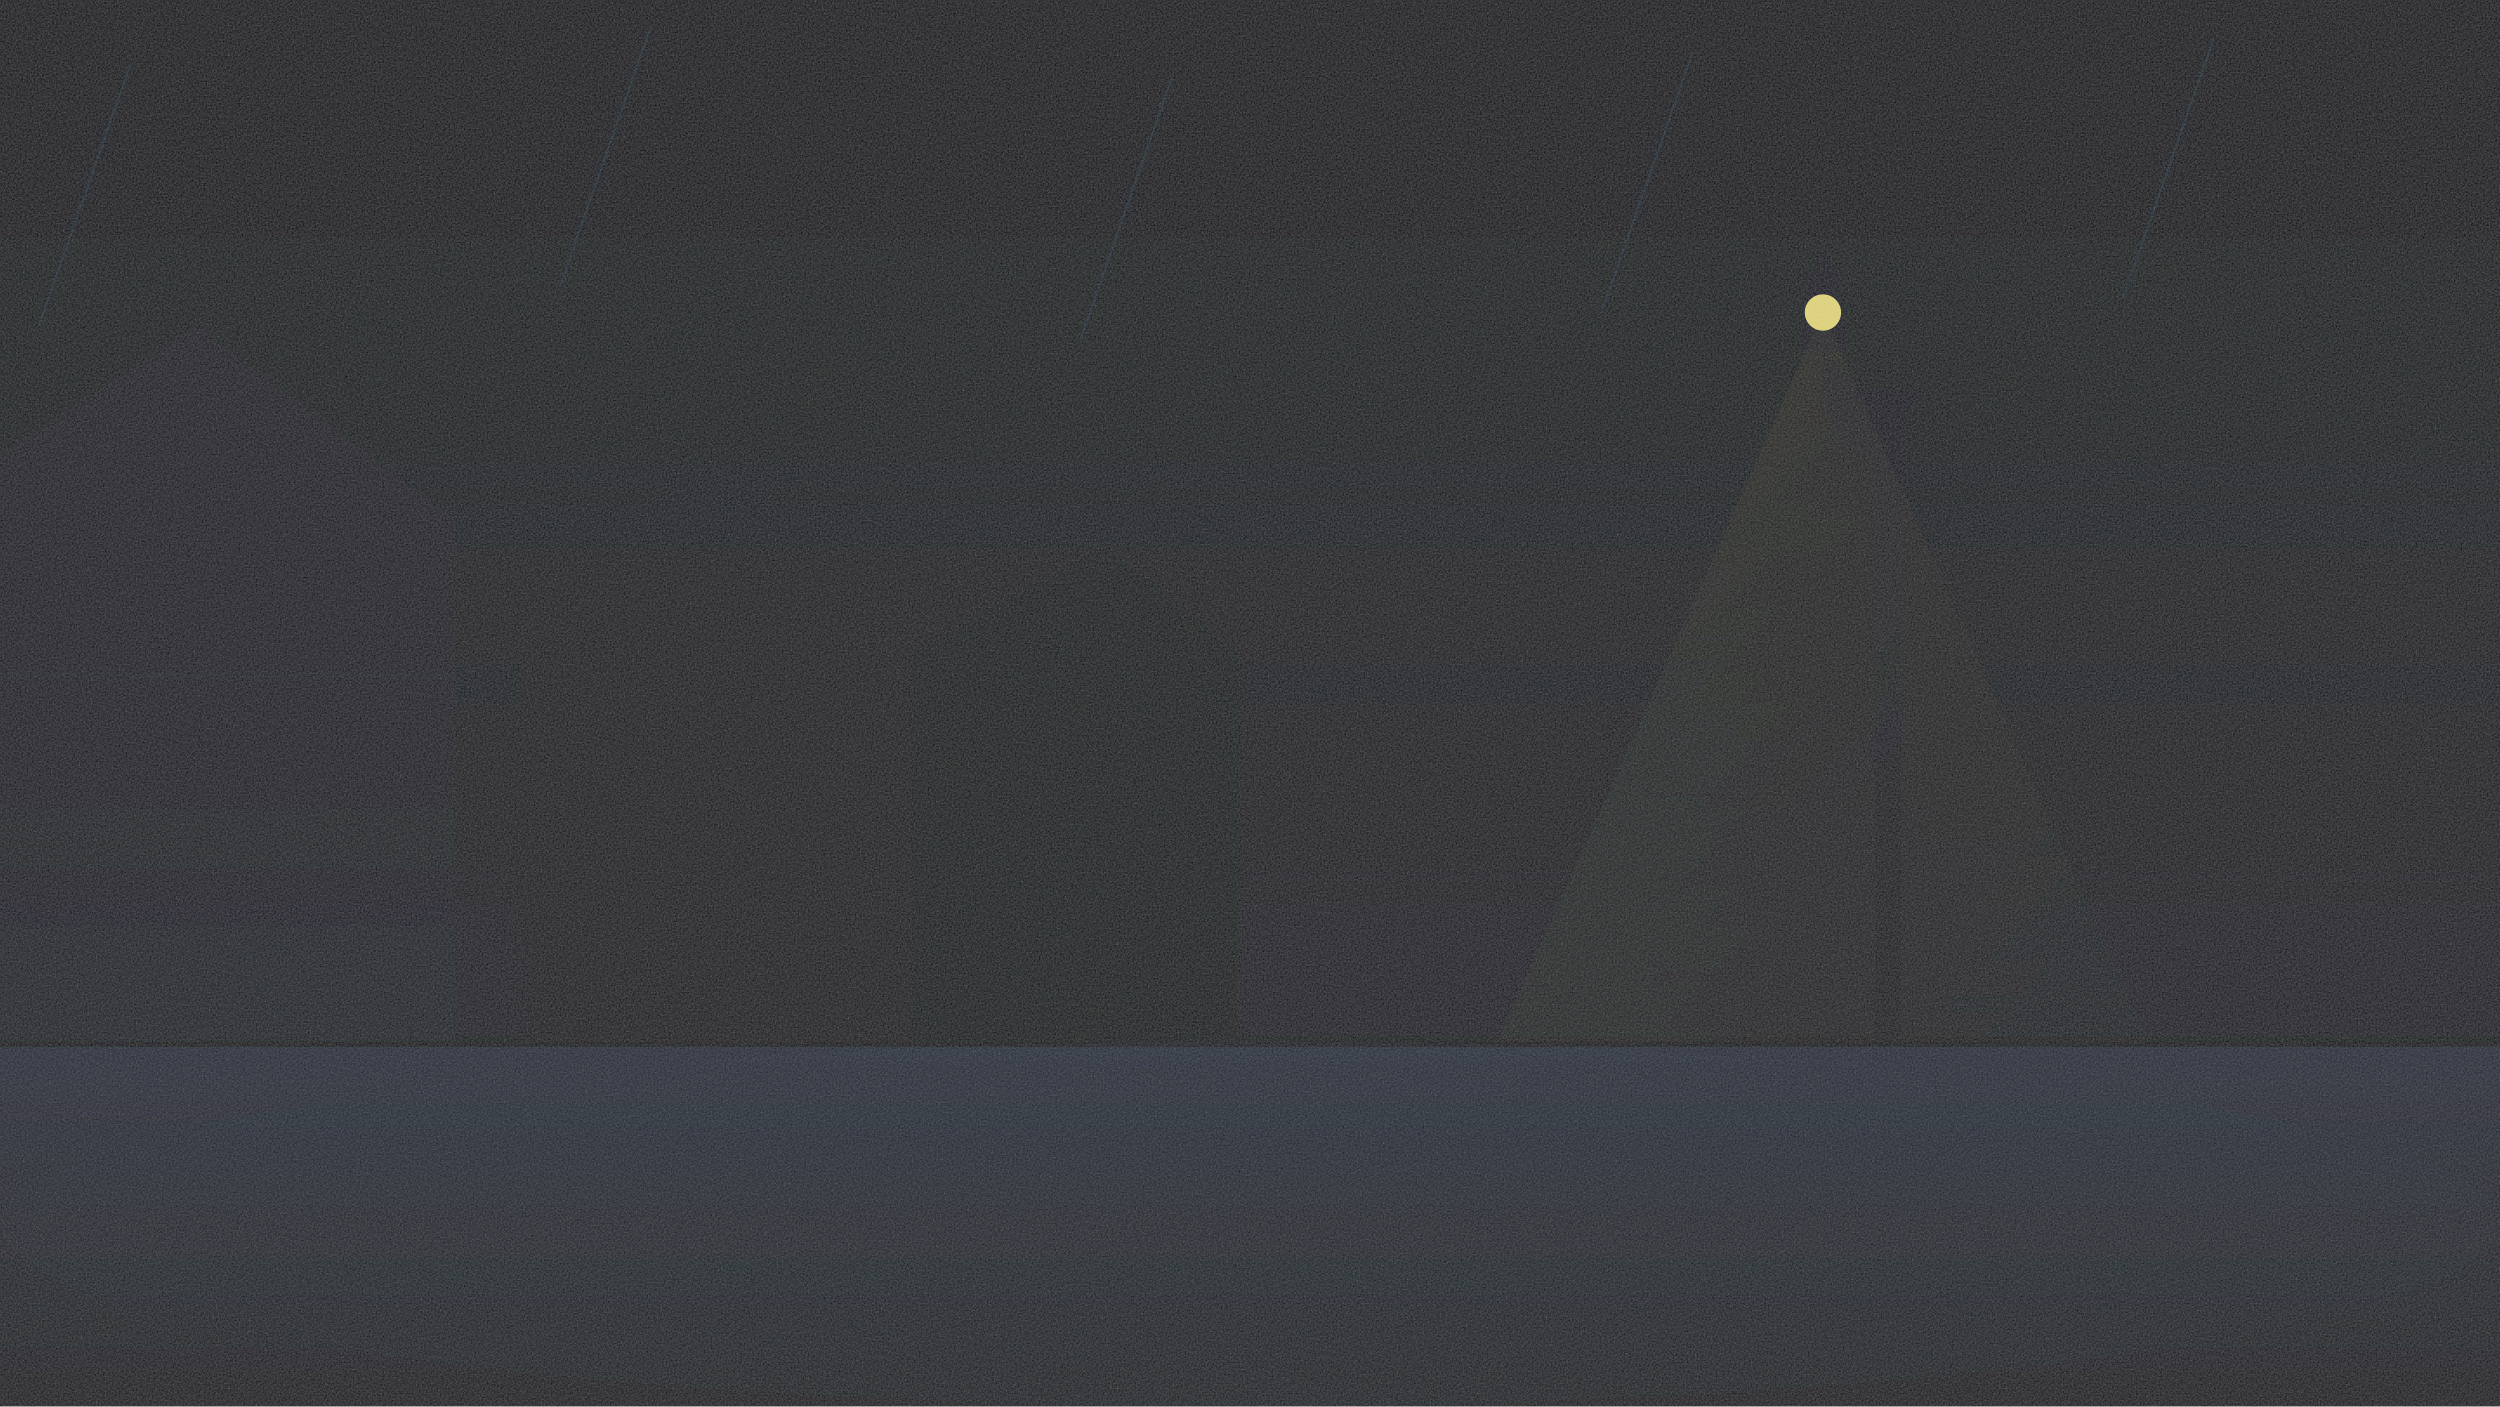
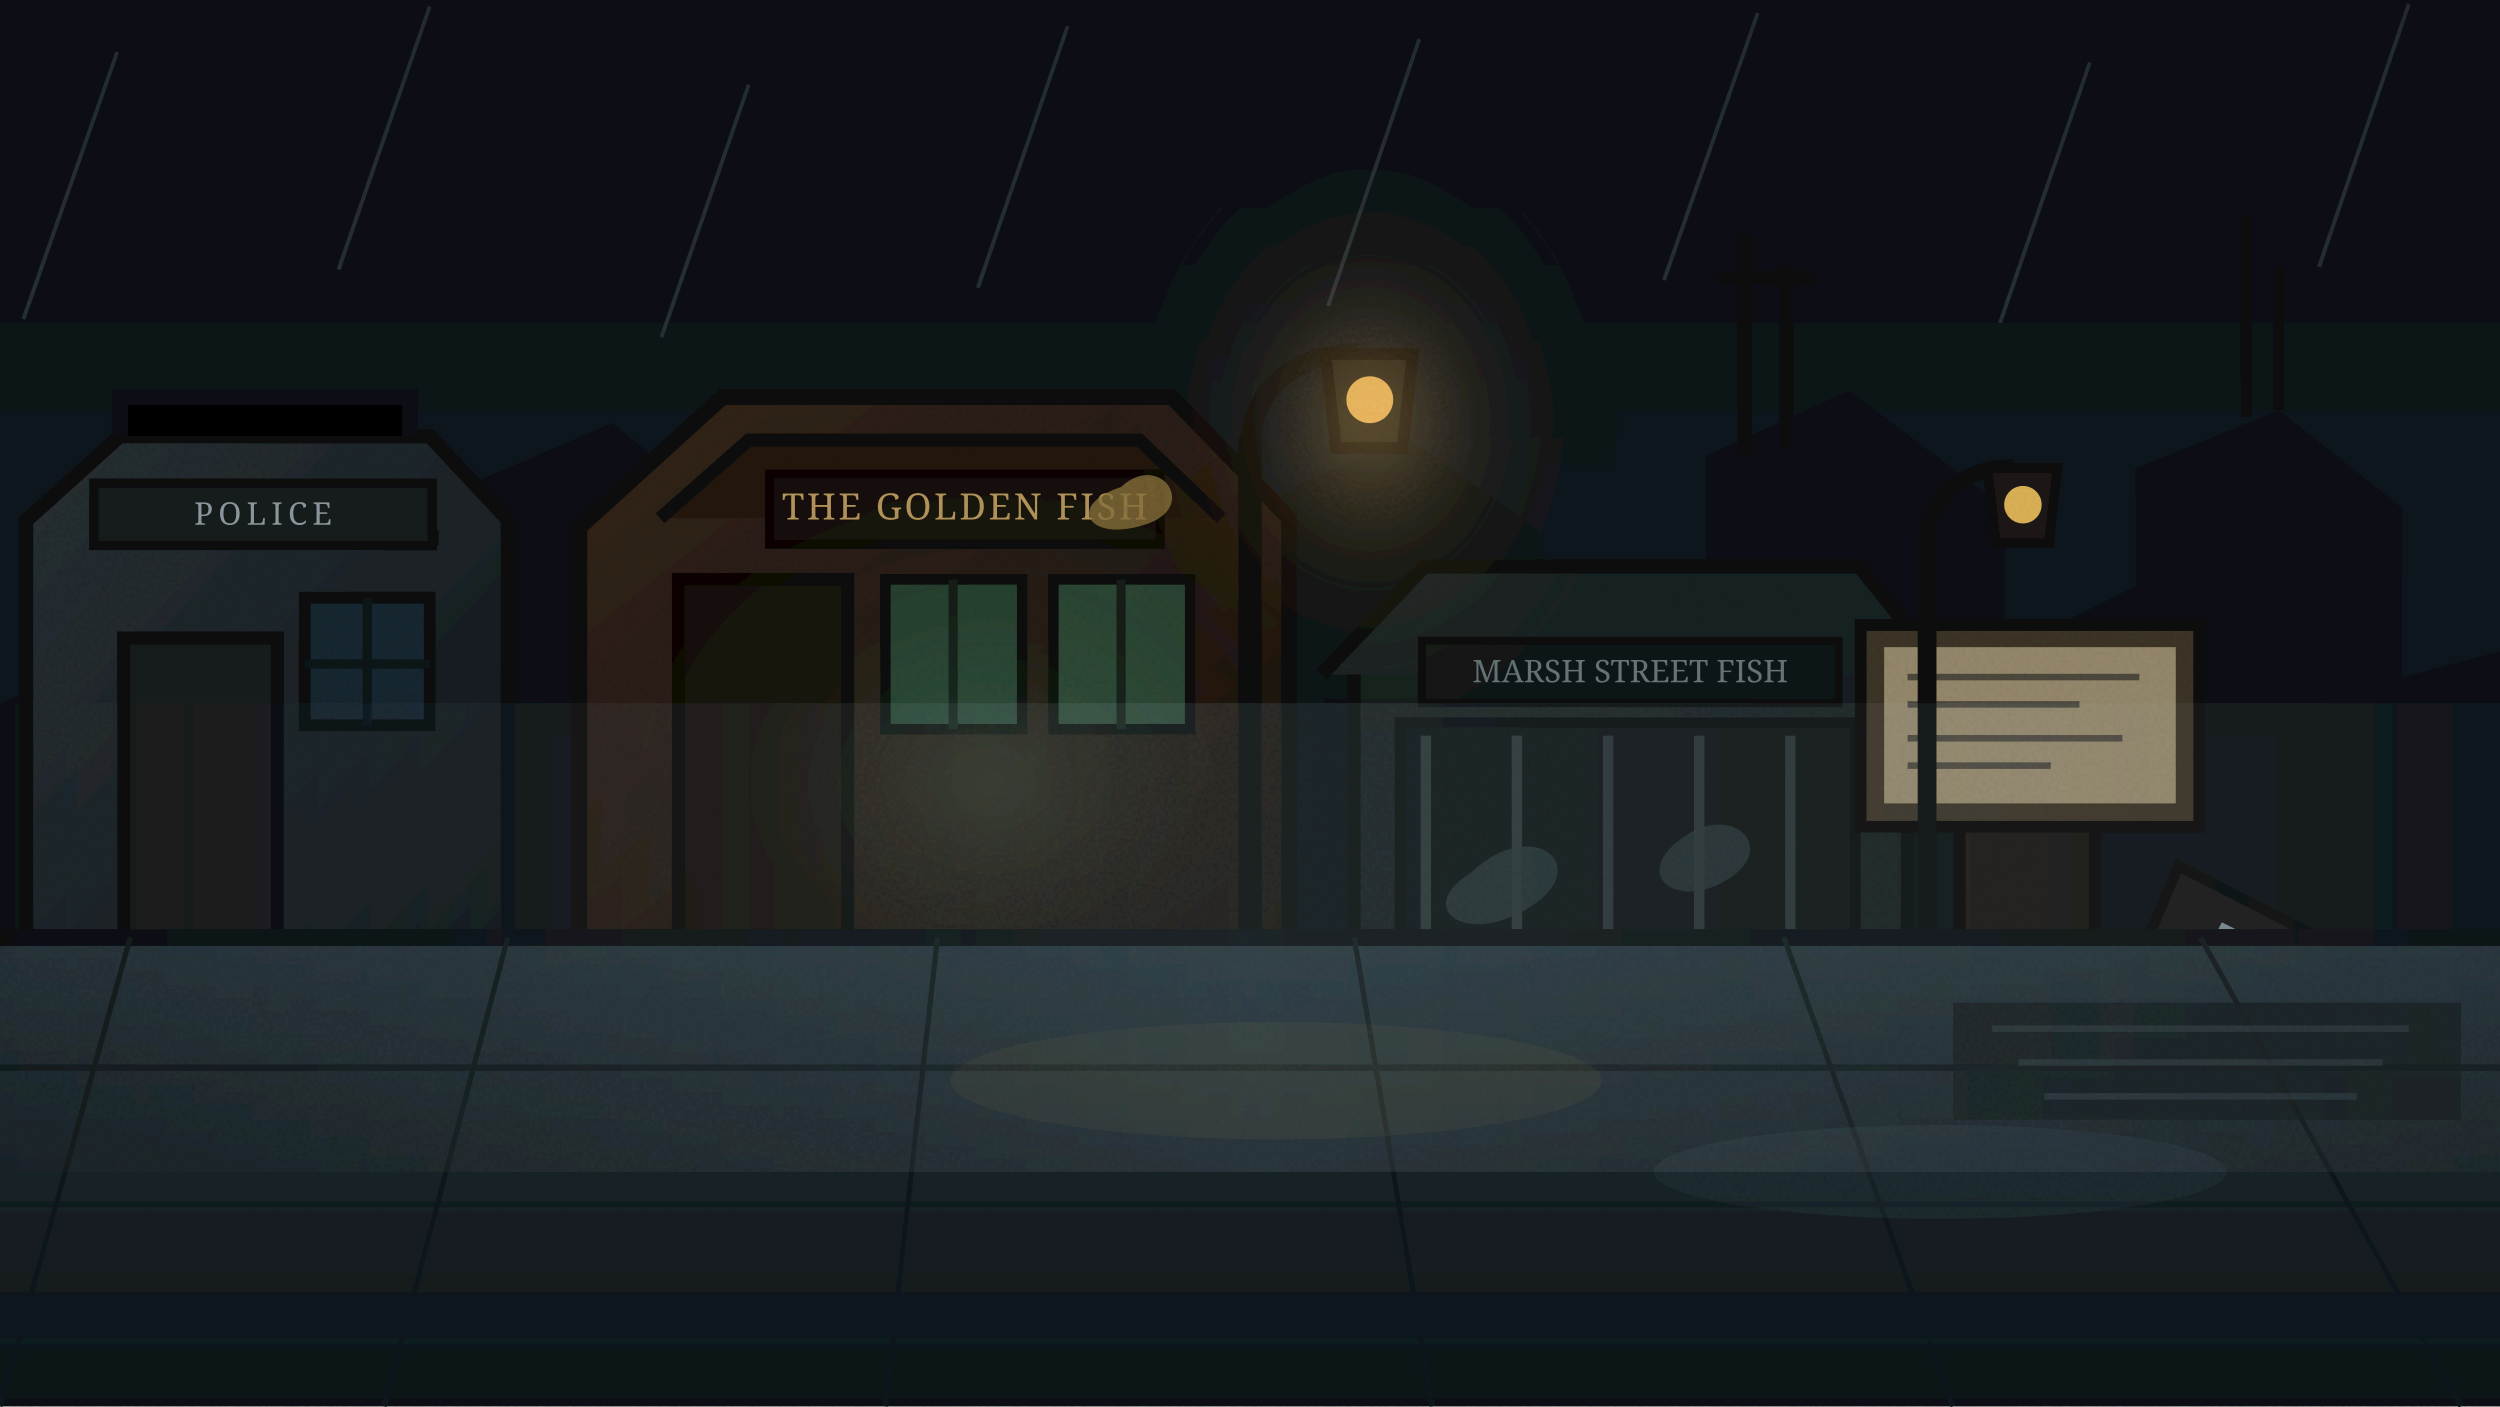
<svg xmlns="http://www.w3.org/2000/svg" viewBox="0 0 1920 1080" width="1920" height="1080">
  <defs>
-     <filter id="gritty-noise">
-       <feTurbulence type="fractalNoise" baseFrequency="0.75" numOctaves="4" result="noise" />
-       <feColorMatrix type="matrix" values="         0.21 0.21 0.21 0 0         0.21 0.21 0.21 0 0         0.21 0.21 0.21 0 0         0    0    0    0.24 0" in="noise" result="coloredNoise" />
-       <feComposite operator="over" in="coloredNoise" in2="SourceGraphic" />
+     <linearGradient id="sky" x1="0" y1="0" x2="0" y2="1">
+       <stop stop-color="#070c12" />
+       <stop offset=".62" stop-color="#101b22" />
+       <stop offset="1" stop-color="#17242a" />
+     </linearGradient>
+     <linearGradient id="stone" x1="0" y1="0" x2="0" y2="1">
+       <stop stop-color="#26343a" />
+       <stop offset="1" stop-color="#0b1115" />
+     </linearGradient>
+     <linearGradient id="station" x1="0" y1="0" x2="1" y2="1">
+       <stop stop-color="#273136" />
+       <stop offset="1" stop-color="#101519" />
+     </linearGradient>
+     <linearGradient id="tavern" x1="0" y1="0" x2="1" y2="1">
+       <stop stop-color="#34241a" />
+       <stop offset="1" stop-color="#160f0b" />
+     </linearGradient>
+     <linearGradient id="fog" x1="0" y1="0" x2="1" y2="0">
+       <stop stop-color="#9ab2b8" stop-opacity="0" />
+       <stop offset=".5" stop-color="#9ab2b8" stop-opacity=".14" />
+       <stop offset="1" stop-color="#a9c2c7" stop-opacity=".04" />
+     </linearGradient>
+     <radialGradient id="amber">
+       <stop stop-color="#ffd98a" stop-opacity=".72" />
+       <stop offset=".42" stop-color="#c27a28" stop-opacity=".18" />
+       <stop offset="1" stop-color="#1a1916" stop-opacity="0" />
+     </radialGradient>
+     <radialGradient id="green">
+       <stop stop-color="#8dd0a7" stop-opacity=".55" />
+       <stop offset=".5" stop-color="#315e45" stop-opacity=".13" />
+       <stop offset="1" stop-color="#0b1410" stop-opacity="0" />
+     </radialGradient>
+     <filter id="grain">
+       <feTurbulence type="fractalNoise" baseFrequency=".32" numOctaves="3" seed="11" result="n" />
+       <feColorMatrix in="n" type="matrix" values=".12 0 0 0 0 0 .12 0 0 0 0 0 .12 0 0 0 0 0 .16 0" />
+       <feBlend in2="SourceGraphic" mode="overlay" />
    </filter>
-     <linearGradient id="sky-grad" x1="0" y1="0" x2="0" y2="1">
-       <stop offset="0%" stop-color="#02040a" />
-       <stop offset="100%" stop-color="#0b131f" />
-     </linearGradient>
-     <linearGradient id="street-grad" x1="0" y1="0" x2="0" y2="1">
-       <stop offset="0%" stop-color="#1e293b" />
-       <stop offset="100%" stop-color="#090d16" />
-     </linearGradient>
-     <linearGradient id="lamp-glow" x1="0" y1="0" x2="1" y2="1">
-       <stop offset="0%" stop-color="#fef08a" />
-       <stop offset="100%" stop-color="#ca8a04" stop-opacity="0.2" />
-     </linearGradient>
+     <filter id="soft">
+       <feGaussianBlur stdDeviation="25" />
+     </filter>
  </defs>
-   <g filter="url(#gritty-noise)">
-     <rect width="1920" height="1080" fill="url(#sky-grad)" />
-     <rect x="0" y="800" width="1920" height="280" fill="url(#street-grad)" />
-     <line x1="0" y1="800" x2="1920" y2="800" stroke="#02040a" stroke-width="8" />
-     <ellipse cx="960" cy="940" rx="960" ry="140" fill="#162e3d" opacity="0.15" />
-     <path d="M400 800 L400 450 L550 350 L700 450 L700 800 Z" fill="#070c14" opacity="0.9" />
-     <path d="M700 800 L700 500 L850 420 L950 500 L950 800 Z" fill="#04060b" opacity="0.95" />
-     <path d="M0 800 L0 350 L150 250 L350 400 L350 800 Z" fill="#0b1220" opacity="0.85" />
-     <rect x="0" y="300" width="1920" height="500" fill="url(#fog-grad)" opacity="0.2" />
-     <defs>
-       <linearGradient id="fog-grad" x1="0" y1="1" x2="0" y2="0">
-         <stop offset="0%" stop-color="#0f172a" />
-         <stop offset="100%" stop-color="#090d16" stop-opacity="0" />
-       </linearGradient>
-     </defs>
-     <g transform="translate(1450, 200)">
-       <rect x="-10" y="100" width="20" height="500" fill="#020617" />
-       <path d="M -30 100 L 30 100 L 10 120 L -10 120 Z" fill="#020617" />
-       <path d="M -10 150 C -40 150 -50 120 -50 90 L -50 70 L -10 110 Z" fill="#020617" />
-       <path d="M -70 70 L -30 70 L -40 10 L -60 10 Z" fill="#020617" />
-       <path d="M -60 10 L -40 10 L -50 -10 Z" fill="#020617" />
-       <circle cx="-50" cy="40" r="14" fill="#fef08a" opacity="0.9" />
-       <polygon points="-50 40 -300 600 200 600" fill="url(#lamp-glow)" opacity="0.12" />
+   <g filter="url(#grain)">
+     <rect width="1920" height="1080" fill="url(#sky)" />
+     <path d="M0 540L95 500L95 405L175 355L265 420L265 510L365 470L365 370L470 325L570 405L570 500L680 470L680 410L760 360L850 410L850 510L970 470L970 385L1080 335L1185 410L1185 515L1310 470L1310 350L1420 300L1540 390L1540 500L1640 450L1640 360L1750 315L1845 390L1845 520L1920 500V760H0Z" fill="#0a1014" opacity=".92" />
+     <path d="M1340 350V180M1372 345V205M1318 213H1394" stroke="#0a0e11" stroke-width="11" />
+     <path d="M1725 320V165M1750 315V205" stroke="#080d10" stroke-width="8" />
+     <g transform="translate(0 305)">
+       <path d="M20 430V95L92 30H330L390 94V430Z" fill="url(#station)" stroke="#090d10" stroke-width="11" />
+       <path d="M72 108H337M92 30V0H315V30" stroke="#0b1013" stroke-width="12" />
+       <rect x="95" y="185" width="118" height="245" fill="#171a1b" stroke="#090b0c" stroke-width="10" />
+       <rect x="234" y="154" width="96" height="98" fill="#162630" stroke="#090d10" stroke-width="9" />
+       <path d="M282 154V252M234 205H330" stroke="#0c1419" stroke-width="7" />
+       <rect x="72" y="66" width="260" height="48" fill="#151b1e" stroke="#080b0d" stroke-width="7" />
+       <text x="202" y="98" text-anchor="middle" fill="#8f9ba0" font-size="24" font-family="serif" letter-spacing="4">POLICE</text>
    </g>
-     <line x1="100" y1="50" x2="30" y2="250" stroke="#38bdf8" stroke-width="1.5" opacity="0.2" />
-     <line x1="500" y1="20" x2="430" y2="220" stroke="#38bdf8" stroke-width="1.5" opacity="0.2" />
-     <line x1="900" y1="60" x2="830" y2="260" stroke="#38bdf8" stroke-width="1.5" opacity="0.2" />
-     <line x1="1300" y1="40" x2="1230" y2="240" stroke="#38bdf8" stroke-width="1.5" opacity="0.2" />
-     <line x1="1700" y1="30" x2="1630" y2="230" stroke="#38bdf8" stroke-width="1.5" opacity="0.2" />
+     <g transform="translate(445 270)">
+       <path d="M0 470V135L110 35H455L545 128V470Z" fill="url(#tavern)" stroke="#0a0908" stroke-width="12" />
+       <path d="M62 128L130 68H430L493 128" fill="#211710" stroke="#0a0908" stroke-width="10" />
+       <rect x="76" y="175" width="130" height="295" fill="#17100c" stroke="#080605" stroke-width="10" />
+       <rect x="235" y="175" width="105" height="115" fill="#274131" stroke="#080806" stroke-width="8" />
+       <rect x="364" y="175" width="105" height="115" fill="#2c4534" stroke="#080806" stroke-width="8" />
+       <path d="M287 175V290M416 175V290" stroke="#111b15" stroke-width="7" />
+       <rect x="146" y="94" width="300" height="54" fill="#17110d" stroke="#080605" stroke-width="7" />
+       <text x="296" y="129" text-anchor="middle" fill="#b9985d" font-size="28" font-family="serif" letter-spacing="2">THE GOLDEN FISH</text>
+       <path d="M416 104c30-28 61 16 18 29c-43 14-61-15-18-29z" fill="#8b743d" opacity=".8" />
+     </g>
+     <ellipse cx="760" cy="602" rx="340" ry="280" fill="url(#green)" opacity=".32" filter="url(#soft)" />
+     <g transform="translate(1040 410)">
+       <path d="M0 350V95H425V350Z" fill="#161f20" stroke="#090d0e" stroke-width="10" />
+       <path d="M-25 108L54 25H388L455 108" fill="#182224" stroke="#090d0e" stroke-width="11" />
+       <rect x="35" y="145" width="350" height="175" fill="#0c1213" stroke="#070a0a" stroke-width="8" />
+       <path d="M55 155v155M125 155v155M195 155v155M265 155v155M335 155v155" stroke="#293335" stroke-width="8" />
+       <rect x="52" y="82" width="320" height="48" fill="#111719" stroke="#070a0a" stroke-width="6" />
+       <text x="212" y="114" text-anchor="middle" fill="#68777a" font-size="24" font-family="serif">MARSH STREET FISH</text>
+       <path d="M90 260c46-44 95-6 46 26c-49 32-92 2-46-26zM250 235c38-30 76 4 39 29c-38 26-77 0-39-29z" fill="#273234" opacity=".8" />
+     </g>
+     <g transform="translate(1505 425)">
+       <path d="M0 345V112H104V345Z" fill="#1a1712" stroke="#090806" stroke-width="9" />
+       <rect x="-76" y="55" width="260" height="155" fill="#3c3427" stroke="#0b0907" stroke-width="9" />
+       <rect x="-58" y="72" width="224" height="120" fill="#b9aa86" opacity=".72" />
+       <path d="M-40 95h178M-40 116h132M-40 142h165M-40 163h110" stroke="#4e493e" stroke-width="5" />
+       <path d="M168 240L354 335L330 395L145 295Z" fill="#171819" stroke="#08090a" stroke-width="8" />
+       <path d="M200 286l88 44" stroke="#788c8f" stroke-width="6" />
+     </g>
+     <g transform="translate(960 260)">
+       <path d="M0 530V76" stroke="#080b0c" stroke-width="18" />
+       <path d="M0 84c0-47 38-73 83-73" fill="none" stroke="#080b0c" stroke-width="15" />
+       <path d="M58 12h67l-8 72H66Z" fill="#1a1914" stroke="#080807" stroke-width="9" />
+       <circle cx="92" cy="47" r="18" fill="#e5b85c" />
+       <ellipse cx="92" cy="62" rx="210" ry="260" fill="url(#amber)" opacity=".55" filter="url(#soft)" />
+     </g>
+     <g transform="translate(1480 350) scale(.8)">
+       <path d="M0 500V75" stroke="#080b0c" stroke-width="18" />
+       <path d="M0 84c0-47 38-73 83-73" fill="none" stroke="#080b0c" stroke-width="15" />
+       <path d="M58 12h67l-8 72H66Z" fill="#1a1914" stroke="#080807" stroke-width="9" />
+       <circle cx="92" cy="47" r="18" fill="#d9b357" />
+     </g>
+     <path d="M0 720H1920V1080H0Z" fill="url(#stone)" />
+     <path d="M0 720H1920" stroke="#090e11" stroke-width="13" />
+     <path d="M0 820H1920M0 925H1920M0 1030H1920" stroke="#111a1e" stroke-width="5" />
+     <path d="M100 720L0 1080M390 720L295 1080M720 720L680 1080M1040 720L1100 1080M1370 720L1500 1080M1690 720L1890 1080" stroke="#11191c" stroke-width="4" />
+     <ellipse cx="980" cy="830" rx="250" ry="45" fill="#b78a45" opacity=".08" />
+     <ellipse cx="1490" cy="900" rx="220" ry="36" fill="#6f9aa0" opacity=".08" />
+     <path d="M1500 770l390 0v90l-390 0z" fill="#10181b" opacity=".72" />
+     <path d="M1530 790h320M1550 816h280M1570 842h240" stroke="#394a4e" stroke-width="5" opacity=".45" />
+     <rect x="0" y="540" width="1920" height="360" fill="url(#fog)" />
+     <g stroke="#b7d6de" stroke-width="3" opacity=".16">
+       <path d="M90 40l-72 205M330 5l-70 202M575 65l-67 194M820 20l-69 201M1090 30l-70 205M1350 10l-72 205M1605 48l-69 200M1850 3l-69 202" />
+     </g>
  </g>
</svg>
